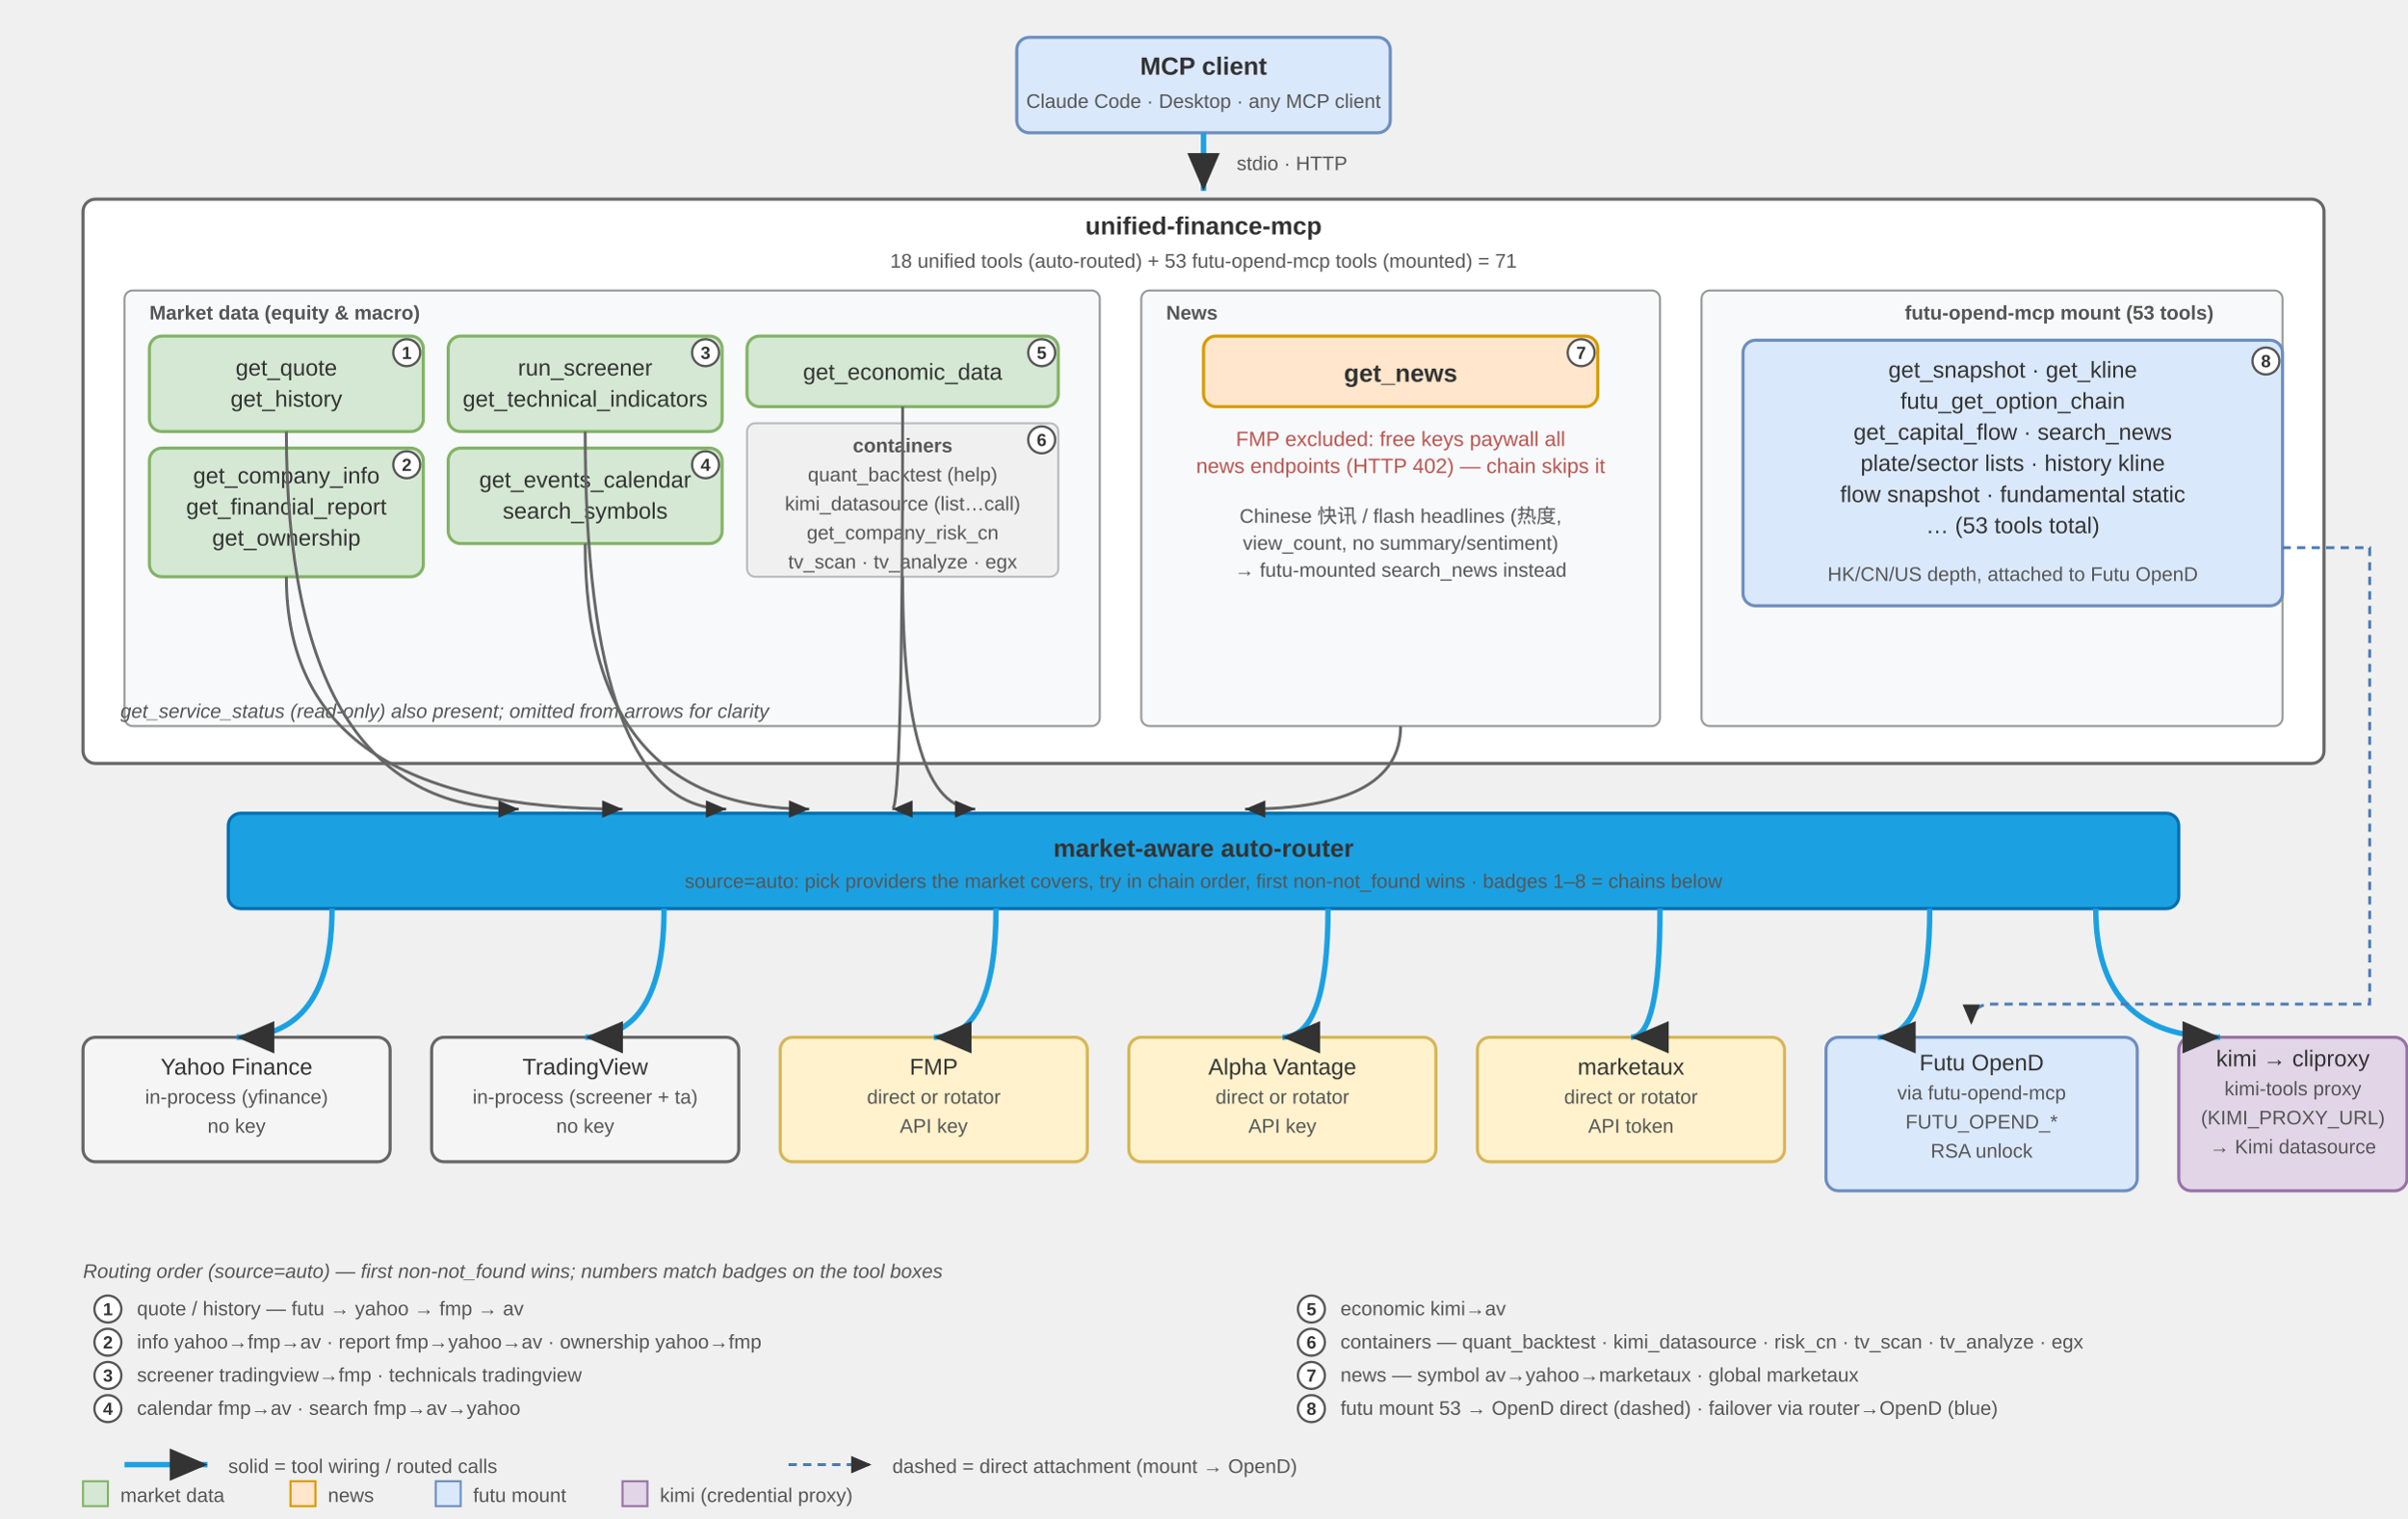
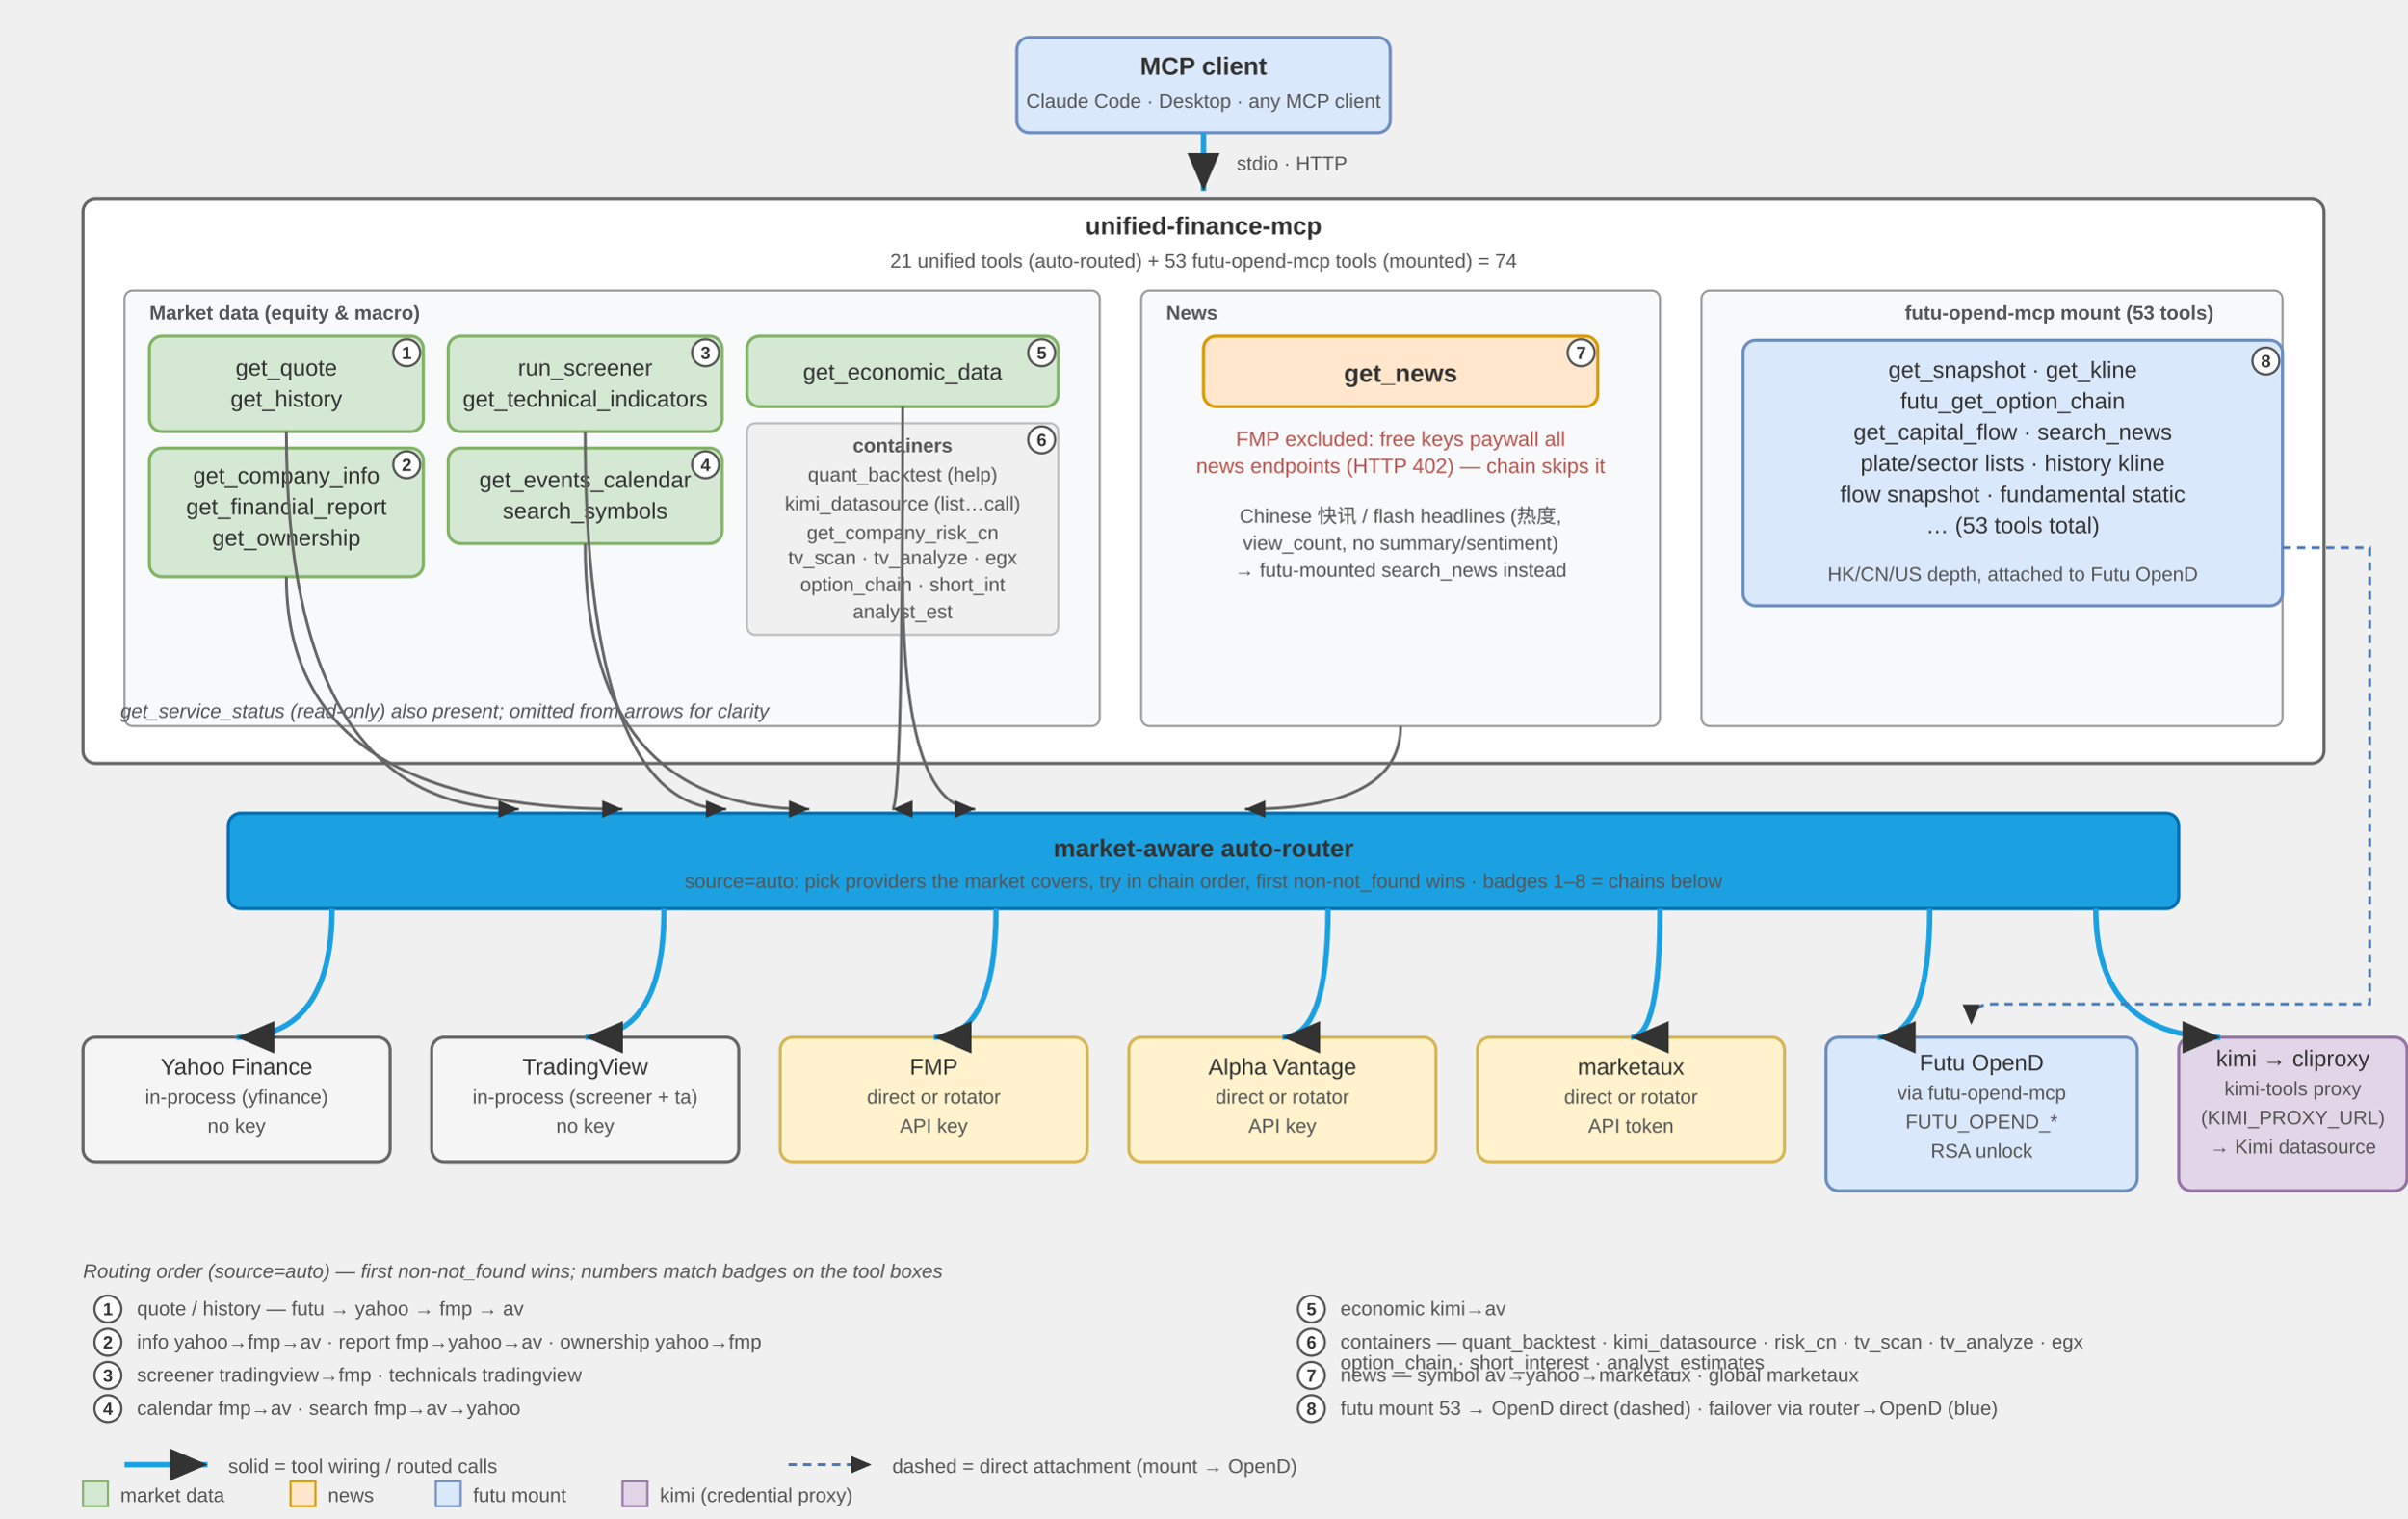
<svg xmlns="http://www.w3.org/2000/svg" viewBox="0 0 1160 732" font-family="'Segoe UI','Helvetica Neue',Arial,sans-serif" font-size="11">
  <defs>
    <marker id="a" markerWidth="8" markerHeight="8" refX="7" refY="3" orient="auto" markerUnits="strokeWidth">
      <path d="M0,0 L7,3 L0,6 z" fill="#333" />
    </marker>
    <style>
      .box{stroke-width:1.5;rx:6;}
      .title{font-size:12px;font-weight:600;fill:#333;}
      .t{font-size:11px;fill:#333;}
      .ts{font-size:9.5px;fill:#555;}
      .tb{font-size:10px;fill:#b85450;}
      .edge{fill:none;stroke:#666;stroke-width:1.4;marker-end:url(#a);}
      .edgeB{stroke:#1ba1e2;stroke-width:2.6;}
      .edgeP{stroke:#4a7ab5;stroke-dasharray:4 3;}
      .bd{fill:#fff;stroke:#555;stroke-width:1.1;}
      .bdt{font-size:8.5px;font-weight:600;fill:#333;text-anchor:middle;}
    </style>
  </defs>
  <rect class="box" x="490" y="18" width="180" height="46" fill="#dae8fc" stroke="#6c8ebf" />
  <text class="title" x="580" y="36" text-anchor="middle">MCP client</text>
  <text class="ts" x="580" y="52" text-anchor="middle">Claude Code · Desktop · any MCP client</text>
  <rect class="box" x="40" y="96" width="1080" height="272" fill="#ffffff" stroke="#666" />
  <text class="title" x="580" y="113" text-anchor="middle" font-size="14">unified-finance-mcp</text>
-   <text class="ts" x="580" y="129" text-anchor="middle">18 unified tools (auto-routed) + 53 futu-opend-mcp tools (mounted) = 71</text>
+   <text class="ts" x="580" y="129" text-anchor="middle">21 unified tools (auto-routed) + 53 futu-opend-mcp tools (mounted) = 74</text>
  <rect x="60" y="140" width="470" height="210" fill="#f8f9fa" stroke="#999" rx="4" />
  <text class="ts" x="72" y="154" font-weight="600">Market data (equity &amp; macro)</text>
  <rect class="box" x="72" y="162" width="132" height="46" fill="#d5e8d4" stroke="#82b366" />
  <text class="t" x="138" y="181" text-anchor="middle">get_quote</text>
  <text class="t" x="138" y="196" text-anchor="middle">get_history</text>
  <circle class="bd" cx="196" cy="170" r="6.5" />
  <text class="bdt" x="196" y="173">1</text>
  <rect class="box" x="72" y="216" width="132" height="62" fill="#d5e8d4" stroke="#82b366" />
  <text class="t" x="138" y="233" text-anchor="middle">get_company_info</text>
  <text class="t" x="138" y="248" text-anchor="middle">get_financial_report</text>
  <text class="t" x="138" y="263" text-anchor="middle">get_ownership</text>
  <circle class="bd" cx="196" cy="224" r="6.5" />
  <text class="bdt" x="196" y="227">2</text>
  <rect class="box" x="216" y="162" width="132" height="46" fill="#d5e8d4" stroke="#82b366" />
  <text class="t" x="282" y="181" text-anchor="middle">run_screener</text>
  <text class="t" x="282" y="196" text-anchor="middle">get_technical_indicators</text>
  <circle class="bd" cx="340" cy="170" r="6.5" />
  <text class="bdt" x="340" y="173">3</text>
  <rect class="box" x="216" y="216" width="132" height="46" fill="#d5e8d4" stroke="#82b366" />
  <text class="t" x="282" y="235" text-anchor="middle">get_events_calendar</text>
  <text class="t" x="282" y="250" text-anchor="middle">search_symbols</text>
  <circle class="bd" cx="340" cy="224" r="6.5" />
  <text class="bdt" x="340" y="227">4</text>
  <rect class="box" x="360" y="162" width="150" height="34" fill="#d5e8d4" stroke="#82b366" />
  <text class="t" x="435" y="183" text-anchor="middle">get_economic_data</text>
  <circle class="bd" cx="502" cy="170" r="6.5" />
  <text class="bdt" x="502" y="173">5</text>
-   <rect x="360" y="204" width="150" height="74" fill="#f0f0f0" stroke="#bbb" rx="4" />
+   <rect x="360" y="204" width="150" height="102" fill="#f0f0f0" stroke="#bbb" rx="4" />
  <text class="ts" x="435" y="218" text-anchor="middle" font-weight="600">containers</text>
  <text class="ts" x="435" y="232" text-anchor="middle">quant_backtest (help)</text>
  <text class="ts" x="435" y="246" text-anchor="middle">kimi_datasource (list…call)</text>
  <text class="ts" x="435" y="260" text-anchor="middle">get_company_risk_cn</text>
-   <text class="ts" x="435" y="274" text-anchor="middle">tv_scan · tv_analyze · egx</text>
+   <text class="ts" x="435" y="272" text-anchor="middle">tv_scan · tv_analyze · egx</text>
+   <text class="ts" x="435" y="285" text-anchor="middle">option_chain · short_int</text>
+   <text class="ts" x="435" y="298" text-anchor="middle">analyst_est</text>
  <circle class="bd" cx="502" cy="212" r="6.5" />
  <text class="bdt" x="502" y="215">6</text>
  <rect x="550" y="140" width="250" height="210" fill="#f8f9fa" stroke="#999" rx="4" />
  <text class="ts" x="562" y="154" font-weight="600">News</text>
  <rect class="box" x="580" y="162" width="190" height="34" fill="#ffe6cc" stroke="#d79b00" />
  <text class="title" x="675" y="184" text-anchor="middle">get_news</text>
  <circle class="bd" cx="762" cy="170" r="6.5" />
  <text class="bdt" x="762" y="173">7</text>
  <text class="tb" x="675" y="215" text-anchor="middle">FMP excluded: free keys paywall all</text>
  <text class="tb" x="675" y="228" text-anchor="middle">news endpoints (HTTP 402) — chain skips it</text>
  <text class="ts" x="675" y="252" text-anchor="middle" fill="#23445d">Chinese 快讯 / flash headlines (热度,</text>
  <text class="ts" x="675" y="265" text-anchor="middle" fill="#23445d">view_count, no summary/sentiment)</text>
  <text class="ts" x="675" y="278" text-anchor="middle" fill="#23445d">→ futu-mounted search_news instead</text>
  <text class="ts" x="58" y="346" fill="#888" font-style="italic">get_service_status (read-only) also present; omitted from arrows for clarity</text>
  <rect x="820" y="140" width="280" height="210" fill="#f8f9fa" stroke="#999" rx="4" />
  <text class="ts" x="918" y="154" font-weight="600">futu-opend-mcp mount (53 tools)</text>
  <rect class="box" x="840" y="164" width="260" height="128" fill="#dae8fc" stroke="#6c8ebf" />
  <text class="t" x="970" y="182" text-anchor="middle">get_snapshot · get_kline</text>
  <text class="t" x="970" y="197" text-anchor="middle">futu_get_option_chain</text>
  <text class="t" x="970" y="212" text-anchor="middle">get_capital_flow · search_news</text>
  <text class="t" x="970" y="227" text-anchor="middle">plate/sector lists · history kline</text>
  <text class="t" x="970" y="242" text-anchor="middle">flow snapshot · fundamental static</text>
  <text class="t" x="970" y="257" text-anchor="middle">… (53 tools total)</text>
  <text class="ts" x="970" y="280" text-anchor="middle" fill="#23445d">HK/CN/US depth, attached to Futu OpenD</text>
  <circle class="bd" cx="1092" cy="174" r="6.5" />
  <text class="bdt" x="1092" y="177">8</text>
  <rect class="box" x="110" y="392" width="940" height="46" fill="#1ba1e2" stroke="#006EAF" rx="23" />
  <text class="title" x="580" y="413" text-anchor="middle" fill="#fff">market-aware auto-router</text>
  <text class="ts" x="580" y="428" text-anchor="middle" fill="#eaf7ff">source=auto: pick providers the market covers, try in chain order, first non-not_found wins · badges 1–8 = chains below</text>
  <rect class="box" x="40" y="500" width="148" height="60" fill="#f5f5f5" stroke="#666" />
  <text class="t" x="114" y="518" text-anchor="middle">Yahoo Finance</text>
  <text class="ts" x="114" y="532" text-anchor="middle">in-process (yfinance)</text>
  <text class="ts" x="114" y="546" text-anchor="middle">no key</text>
  <rect class="box" x="208" y="500" width="148" height="60" fill="#f5f5f5" stroke="#666" />
  <text class="t" x="282" y="518" text-anchor="middle">TradingView</text>
  <text class="ts" x="282" y="532" text-anchor="middle">in-process (screener + ta)</text>
  <text class="ts" x="282" y="546" text-anchor="middle">no key</text>
  <rect class="box" x="376" y="500" width="148" height="60" fill="#fff2cc" stroke="#d6b656" />
  <text class="t" x="450" y="518" text-anchor="middle">FMP</text>
  <text class="ts" x="450" y="532" text-anchor="middle">direct or rotator</text>
  <text class="ts" x="450" y="546" text-anchor="middle">API key</text>
  <rect class="box" x="544" y="500" width="148" height="60" fill="#fff2cc" stroke="#d6b656" />
  <text class="t" x="618" y="518" text-anchor="middle">Alpha Vantage</text>
  <text class="ts" x="618" y="532" text-anchor="middle">direct or rotator</text>
  <text class="ts" x="618" y="546" text-anchor="middle">API key</text>
  <rect class="box" x="712" y="500" width="148" height="60" fill="#fff2cc" stroke="#d6b656" />
  <text class="t" x="786" y="518" text-anchor="middle">marketaux</text>
  <text class="ts" x="786" y="532" text-anchor="middle">direct or rotator</text>
  <text class="ts" x="786" y="546" text-anchor="middle">API token</text>
  <rect class="box" x="880" y="500" width="150" height="74" fill="#dae8fc" stroke="#6c8ebf" />
  <text class="t" x="955" y="516" text-anchor="middle">Futu OpenD</text>
  <text class="ts" x="955" y="530" text-anchor="middle">via futu-opend-mcp</text>
  <text class="ts" x="955" y="544" text-anchor="middle">FUTU_OPEND_*</text>
  <text class="ts" x="955" y="558" text-anchor="middle">RSA unlock</text>
  <rect class="box" x="1050" y="500" width="110" height="74" fill="#e1d5e7" stroke="#9673a6" />
  <text class="t" x="1105" y="514" text-anchor="middle">kimi → cliproxy</text>
  <text class="ts" x="1105" y="528" text-anchor="middle">kimi-tools proxy</text>
  <text class="ts" x="1105" y="542" text-anchor="middle">(KIMI_PROXY_URL)</text>
  <text class="ts" x="1105" y="556" text-anchor="middle">→ Kimi datasource</text>
  <line class="edge edgeB" x1="580" y1="64" x2="580" y2="92" />
  <text class="ts" x="596" y="82">stdio · HTTP</text>
  <path class="edge" d="M138 208 Q138 390 250 390" />
  <path class="edge" d="M138 278 Q138 390 300 390" />
  <path class="edge" d="M282 208 Q282 390 350 390" />
  <path class="edge" d="M282 262 Q282 390 390 390" />
  <path class="edge" d="M435 196 Q435 390 430 390" />
  <path class="edge" d="M435 278 Q435 390 470 390" />
  <path class="edge" d="M675 350 Q675 390 600 390" />
  <path class="edge edgeB" d="M160 438 Q160 500 114 500" />
  <path class="edge edgeB" d="M320 438 Q320 500 282 500" />
  <path class="edge edgeB" d="M480 438 Q480 500 450 500" />
  <path class="edge edgeB" d="M640 438 Q640 500 618 500" />
  <path class="edge edgeB" d="M800 438 Q800 500 786 500" />
  <path class="edge edgeB" d="M930 438 Q930 500 905 500" />
  <path class="edge edgeB" d="M1010 438 Q1010 500 1070 500" />
  <path class="edge edgeP" d="M1100 264 L1142 264 L1142 484 L960 484 Q950 484 950 494" />
  <text class="ts" x="40" y="616" font-style="italic" fill="#888">Routing order (source=auto) — first non-not_found wins; numbers match badges on the tool boxes</text>
  <circle class="bd" cx="52" cy="631" r="6.5" />
  <text class="bdt" x="52" y="634">1</text>
  <text class="ts" x="66" y="634">quote / history — futu → yahoo → fmp → av</text>
  <circle class="bd" cx="52" cy="647" r="6.5" />
  <text class="bdt" x="52" y="650">2</text>
  <text class="ts" x="66" y="650">info yahoo→fmp→av · report fmp→yahoo→av · ownership yahoo→fmp</text>
  <circle class="bd" cx="52" cy="663" r="6.5" />
  <text class="bdt" x="52" y="666">3</text>
  <text class="ts" x="66" y="666">screener tradingview→fmp · technicals tradingview</text>
  <circle class="bd" cx="52" cy="679" r="6.5" />
  <text class="bdt" x="52" y="682">4</text>
  <text class="ts" x="66" y="682">calendar fmp→av · search fmp→av→yahoo</text>
  <circle class="bd" cx="632" cy="631" r="6.5" />
  <text class="bdt" x="632" y="634">5</text>
  <text class="ts" x="646" y="634">economic kimi→av</text>
  <circle class="bd" cx="632" cy="647" r="6.5" />
  <text class="bdt" x="632" y="650">6</text>
  <text class="ts" x="646" y="650">containers — quant_backtest · kimi_datasource · risk_cn · tv_scan · tv_analyze · egx</text>
+   <text class="ts" x="646" y="660">option_chain · short_interest · analyst_estimates</text>
  <circle class="bd" cx="632" cy="663" r="6.5" />
  <text class="bdt" x="632" y="666">7</text>
  <text class="ts" x="646" y="666">news — symbol av→yahoo→marketaux · global marketaux</text>
  <circle class="bd" cx="632" cy="679" r="6.5" />
  <text class="bdt" x="632" y="682">8</text>
  <text class="ts" x="646" y="682">futu mount 53 → OpenD direct (dashed) · failover via router→OpenD (blue)</text>
  <line class="edge edgeB" x1="60" y1="706" x2="100" y2="706" />
  <text class="ts" x="110" y="710">solid = tool wiring / routed calls</text>
  <line class="edge edgeP" x1="380" y1="706" x2="420" y2="706" />
  <text class="ts" x="430" y="710">dashed = direct attachment (mount → OpenD)</text>
  <rect x="40" y="714" width="12" height="12" fill="#d5e8d4" stroke="#82b366" />
  <text class="ts" x="58" y="724">market data</text>
  <rect x="140" y="714" width="12" height="12" fill="#ffe6cc" stroke="#d79b00" />
  <text class="ts" x="158" y="724">news</text>
  <rect x="210" y="714" width="12" height="12" fill="#dae8fc" stroke="#6c8ebf" />
  <text class="ts" x="228" y="724">futu mount</text>
  <rect x="300" y="714" width="12" height="12" fill="#e1d5e7" stroke="#9673a6" />
  <text class="ts" x="318" y="724">kimi (credential proxy)</text>
</svg>
